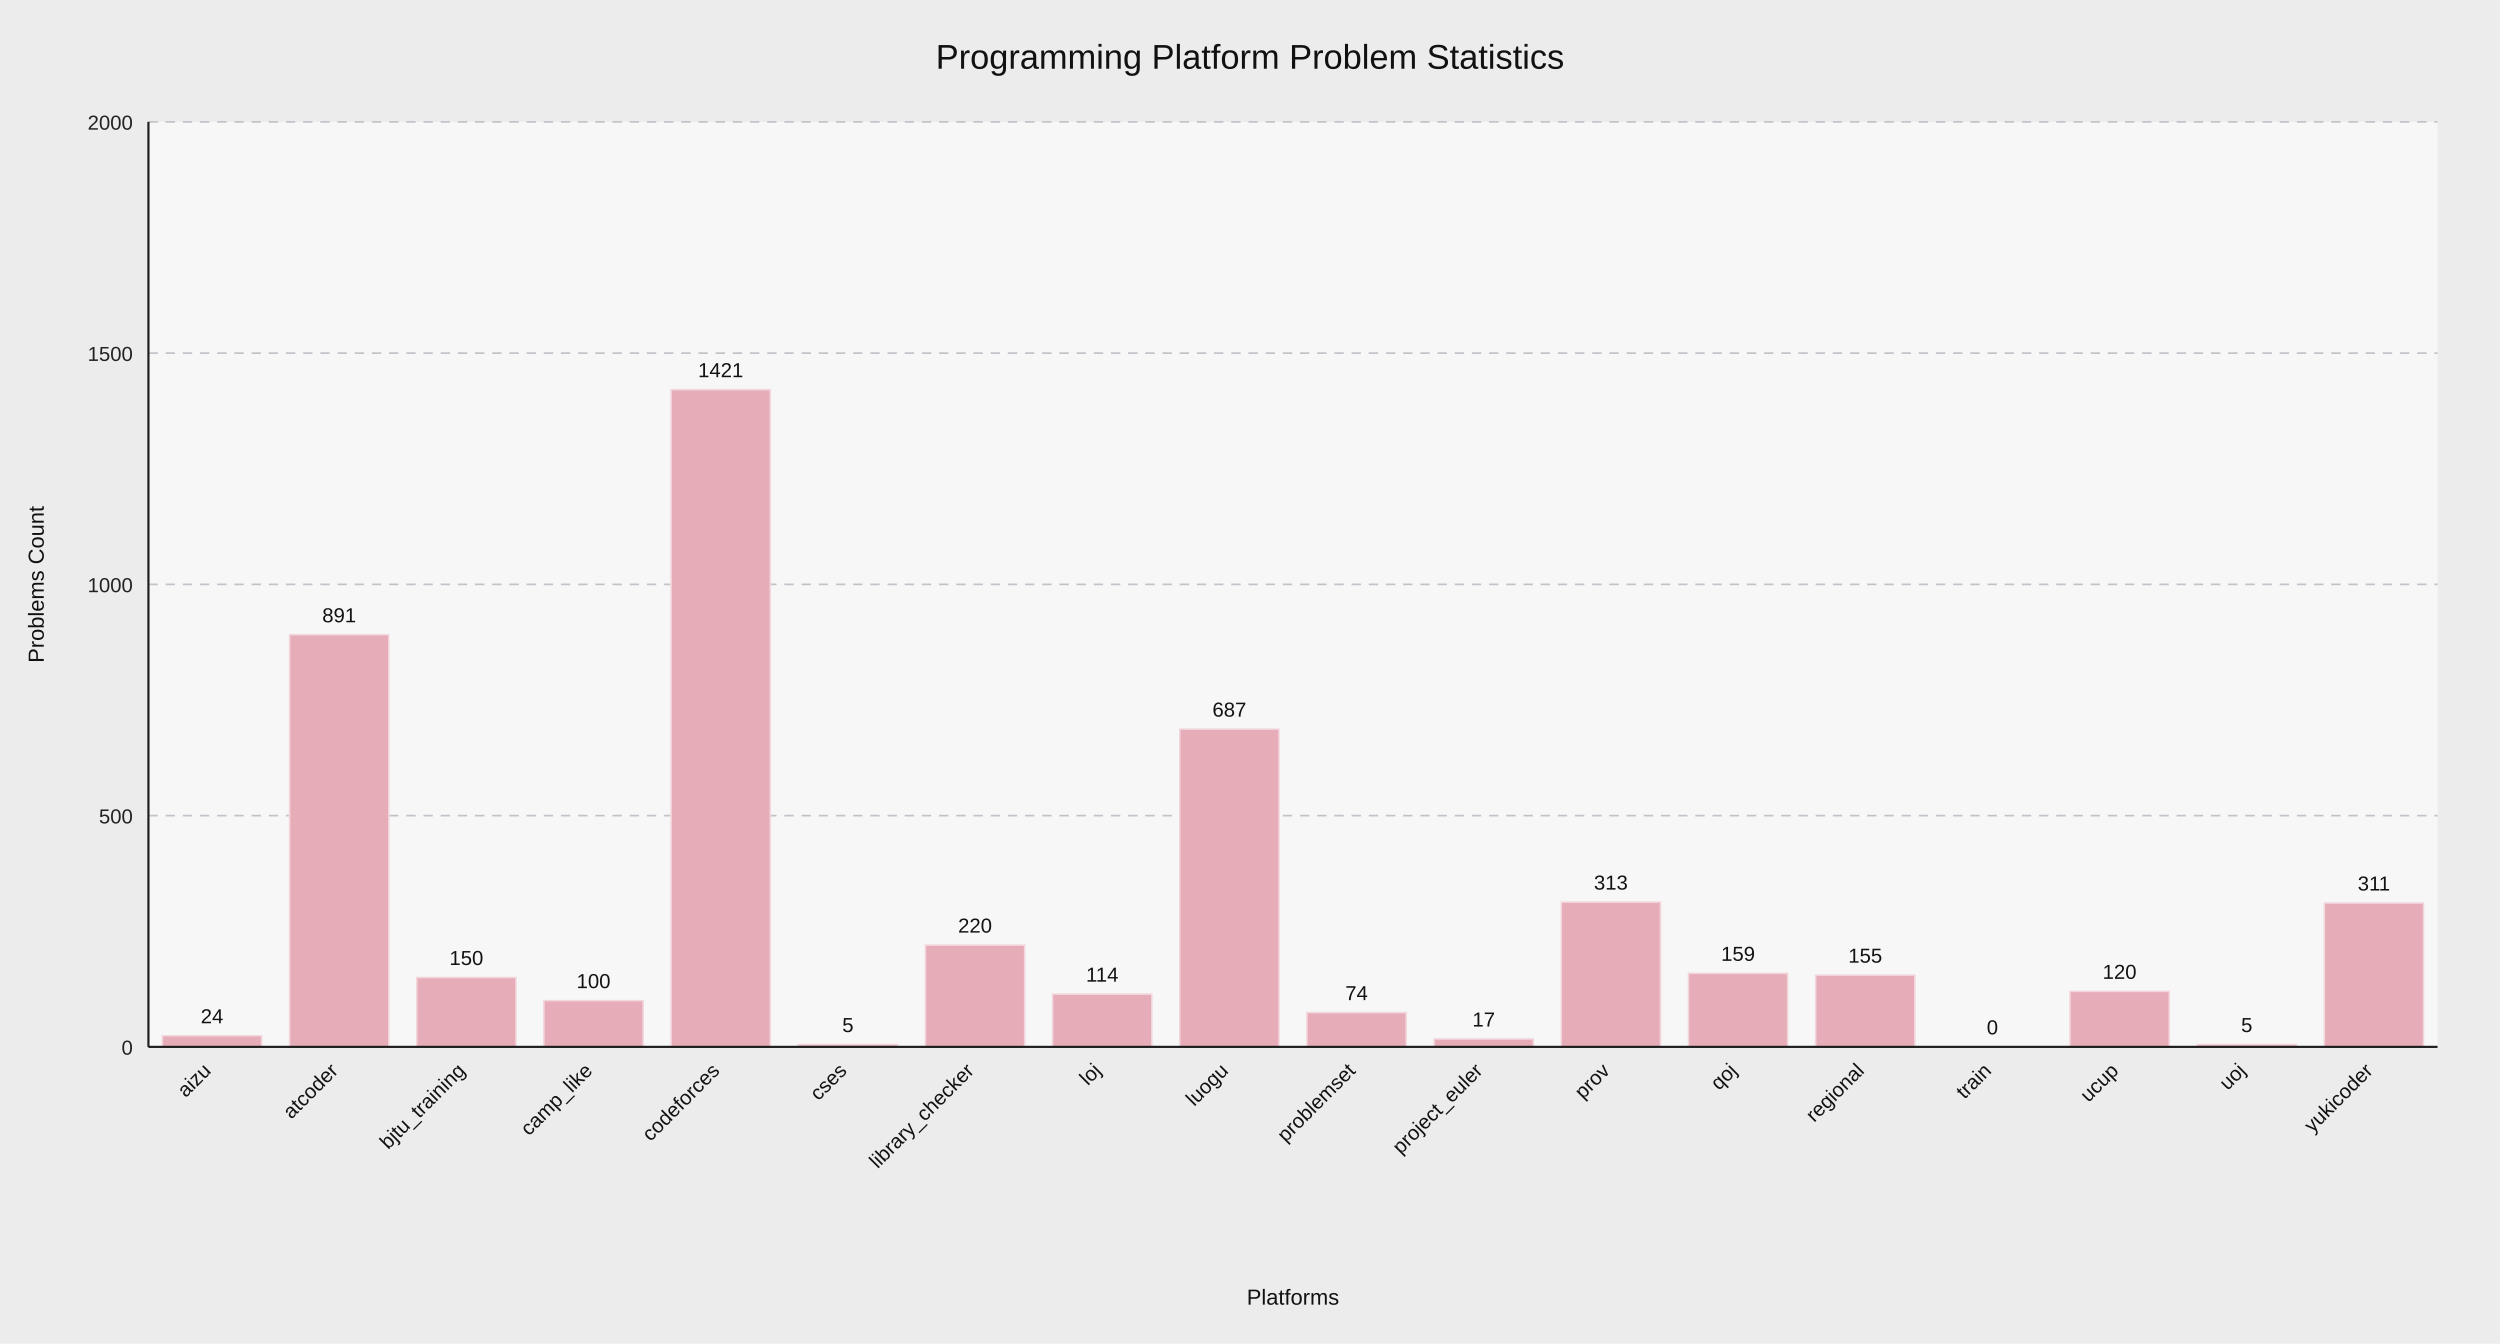
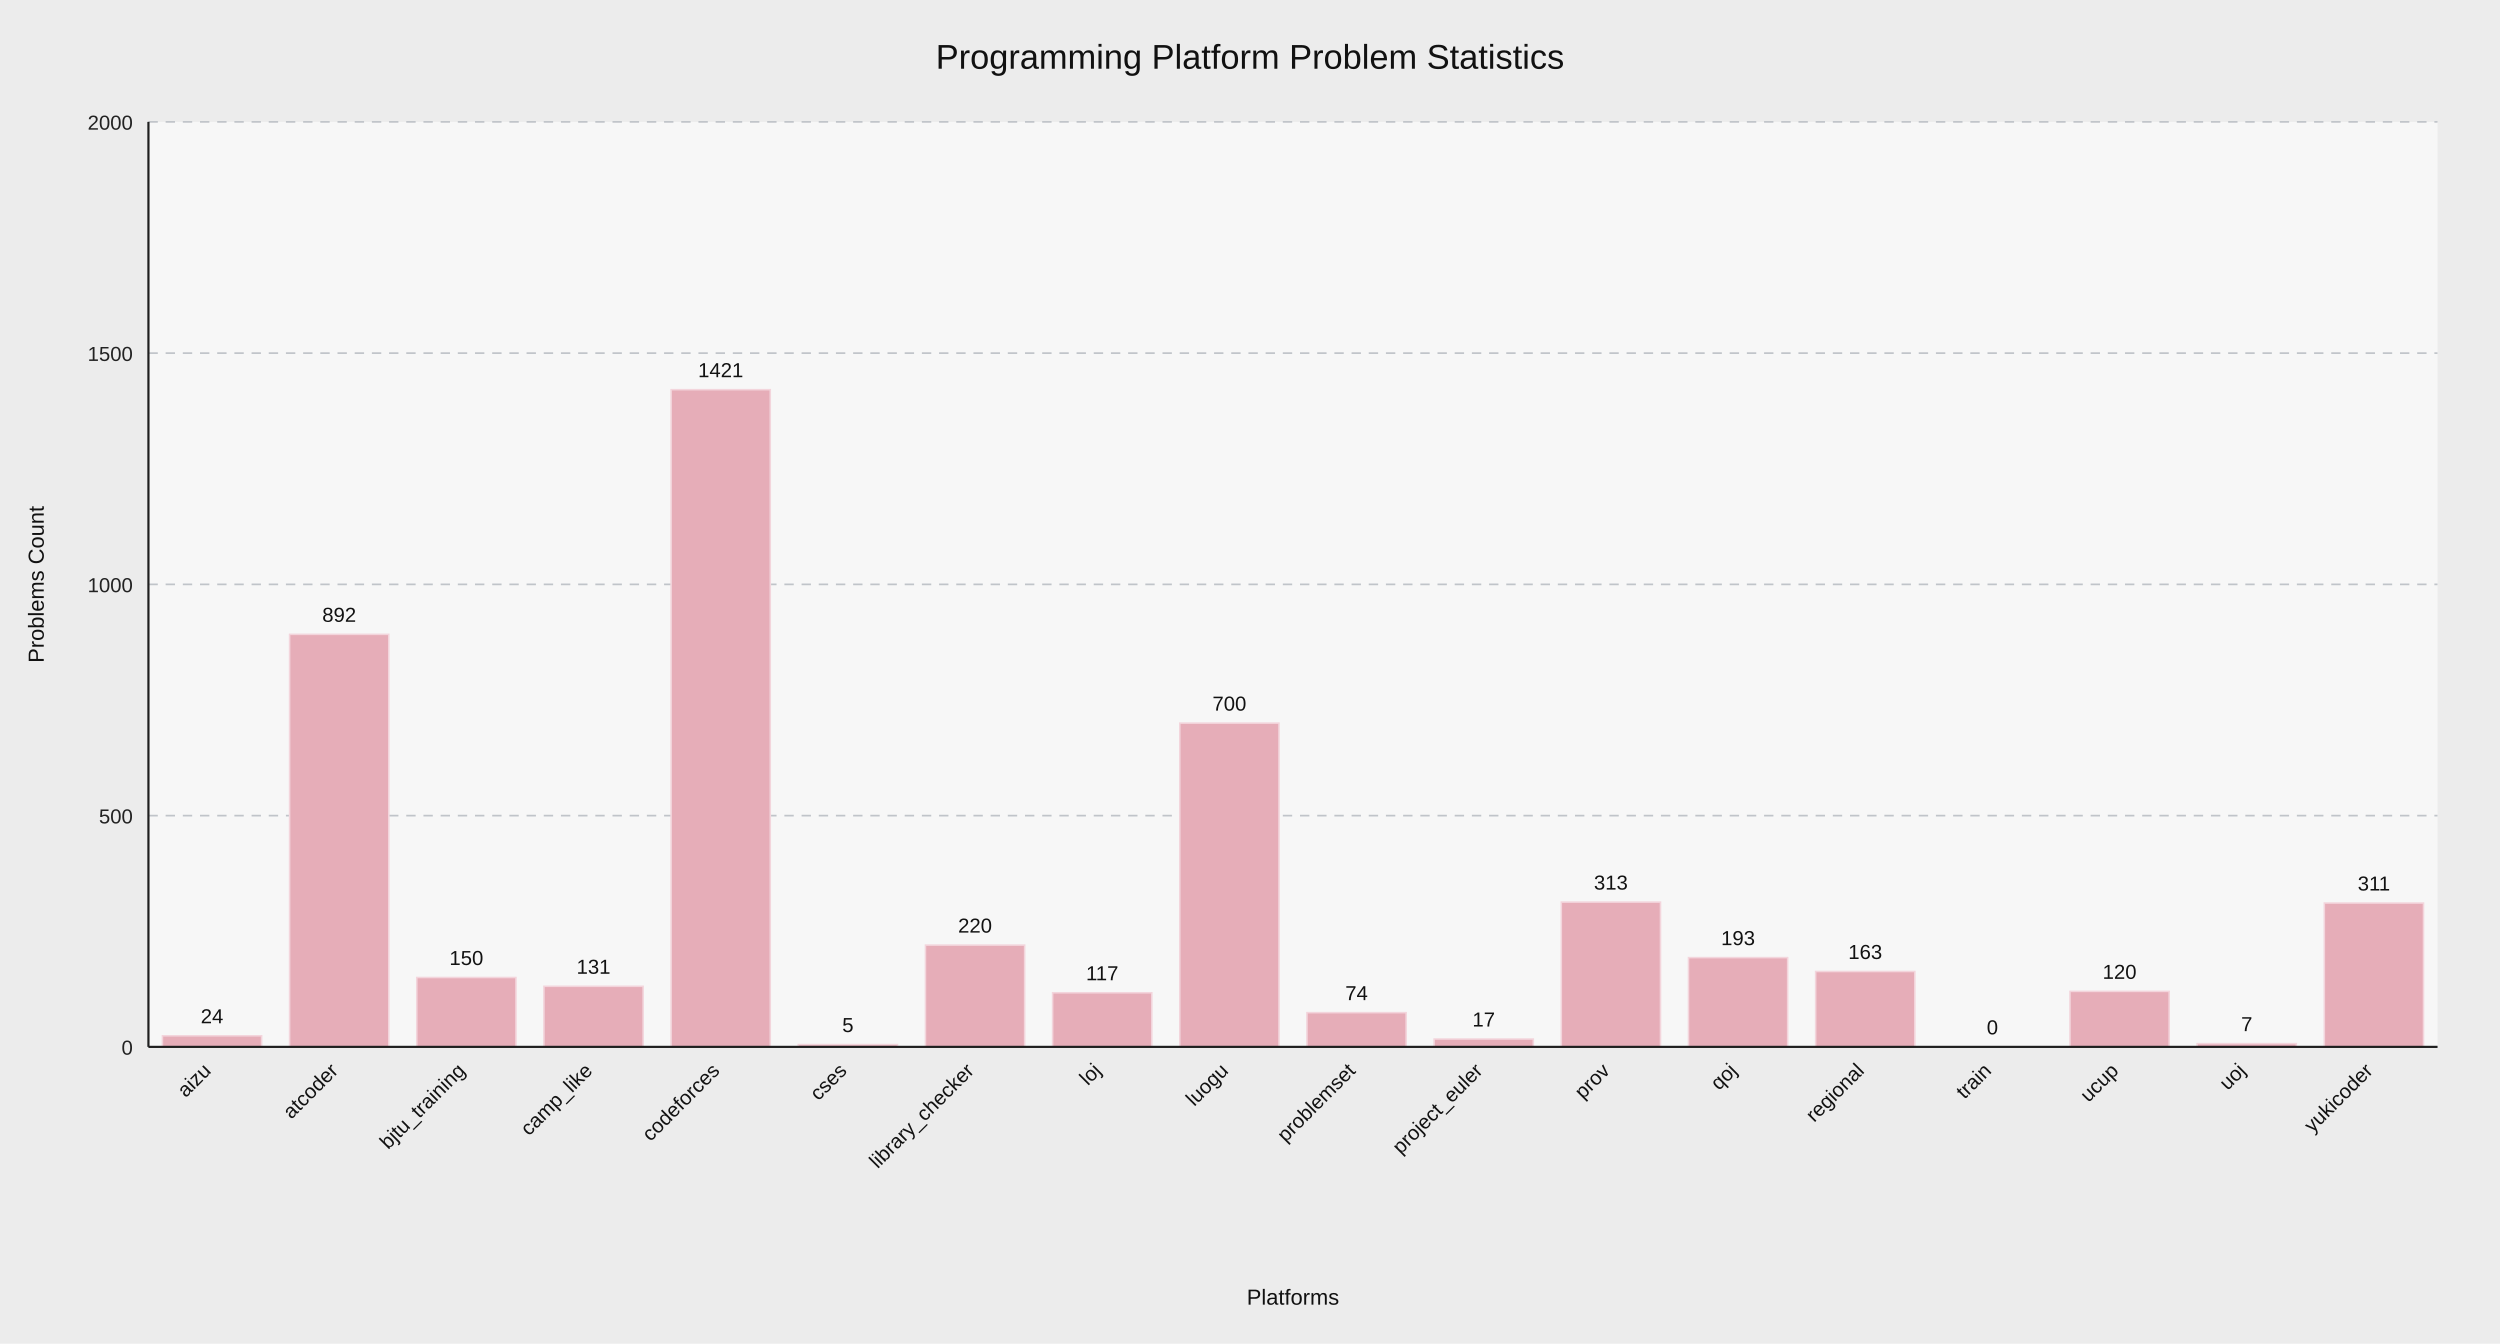
<svg xmlns="http://www.w3.org/2000/svg" width="1600" height="860" viewBox="0 0 1600 860">
  <rect x="0" y="0" width="1600" height="860" fill="#ececec" />
  <rect x="95" y="78" width="1465" height="592" fill="#f7f7f7" />
  <text x="800" y="44" text-anchor="middle" font-size="22" font-family="Segoe UI, Arial, sans-serif" fill="#111">Programming Platform Problem Statistics</text>
  <line x1="95" y1="670" x2="1560" y2="670" stroke="#c0c4c9" stroke-width="1.1" stroke-dasharray="6,5" />
  <text x="85" y="675" text-anchor="end" font-size="13" font-family="Segoe UI, Arial, sans-serif" fill="#222">0</text>
  <line x1="95" y1="522" x2="1560" y2="522" stroke="#c0c4c9" stroke-width="1.1" stroke-dasharray="6,5" />
  <text x="85" y="527" text-anchor="end" font-size="13" font-family="Segoe UI, Arial, sans-serif" fill="#222">500</text>
  <line x1="95" y1="374" x2="1560" y2="374" stroke="#c0c4c9" stroke-width="1.1" stroke-dasharray="6,5" />
  <text x="85" y="379" text-anchor="end" font-size="13" font-family="Segoe UI, Arial, sans-serif" fill="#222">1000</text>
  <line x1="95" y1="226" x2="1560" y2="226" stroke="#c0c4c9" stroke-width="1.1" stroke-dasharray="6,5" />
  <text x="85" y="231" text-anchor="end" font-size="13" font-family="Segoe UI, Arial, sans-serif" fill="#222">1500</text>
  <line x1="95" y1="78" x2="1560" y2="78" stroke="#c0c4c9" stroke-width="1.1" stroke-dasharray="6,5" />
  <text x="85" y="83" text-anchor="end" font-size="13" font-family="Segoe UI, Arial, sans-serif" fill="#222">2000</text>
  <rect x="103.953" y="662.896" width="63.483" height="7.104" fill="#e6adb8" stroke="#f3d5dc" stroke-width="1" />
  <text x="135.694" y="654.896" text-anchor="middle" font-size="13" font-family="Segoe UI, Arial, sans-serif" fill="#121212">24</text>
  <g transform="translate(135.694,686) rotate(-45)">
    <text text-anchor="end" font-size="13" font-family="Segoe UI, Arial, sans-serif" fill="#121212">aizu</text>
  </g>
-   <rect x="185.342" y="406.264" width="63.483" height="263.736" fill="#e6adb8" stroke="#f3d5dc" stroke-width="1" />
-   <text x="217.083" y="398.264" text-anchor="middle" font-size="13" font-family="Segoe UI, Arial, sans-serif" fill="#121212">891</text>
+   <rect x="185.342" y="405.968" width="63.483" height="264.032" fill="#e6adb8" stroke="#f3d5dc" stroke-width="1" />
+   <text x="217.083" y="397.968" text-anchor="middle" font-size="13" font-family="Segoe UI, Arial, sans-serif" fill="#121212">892</text>
  <g transform="translate(217.083,686) rotate(-45)">
    <text text-anchor="end" font-size="13" font-family="Segoe UI, Arial, sans-serif" fill="#121212">atcoder</text>
  </g>
  <rect x="266.731" y="625.6" width="63.483" height="44.4" fill="#e6adb8" stroke="#f3d5dc" stroke-width="1" />
  <text x="298.472" y="617.6" text-anchor="middle" font-size="13" font-family="Segoe UI, Arial, sans-serif" fill="#121212">150</text>
  <g transform="translate(298.472,686) rotate(-45)">
    <text text-anchor="end" font-size="13" font-family="Segoe UI, Arial, sans-serif" fill="#121212">bjtu_training</text>
  </g>
-   <rect x="348.119" y="640.4" width="63.483" height="29.6" fill="#e6adb8" stroke="#f3d5dc" stroke-width="1" />
-   <text x="379.861" y="632.4" text-anchor="middle" font-size="13" font-family="Segoe UI, Arial, sans-serif" fill="#121212">100</text>
+   <rect x="348.119" y="631.224" width="63.483" height="38.776" fill="#e6adb8" stroke="#f3d5dc" stroke-width="1" />
+   <text x="379.861" y="623.224" text-anchor="middle" font-size="13" font-family="Segoe UI, Arial, sans-serif" fill="#121212">131</text>
  <g transform="translate(379.861,686) rotate(-45)">
    <text text-anchor="end" font-size="13" font-family="Segoe UI, Arial, sans-serif" fill="#121212">camp_like</text>
  </g>
  <rect x="429.508" y="249.384" width="63.483" height="420.616" fill="#e6adb8" stroke="#f3d5dc" stroke-width="1" />
  <text x="461.25" y="241.384" text-anchor="middle" font-size="13" font-family="Segoe UI, Arial, sans-serif" fill="#121212">1421</text>
  <g transform="translate(461.25,686) rotate(-45)">
    <text text-anchor="end" font-size="13" font-family="Segoe UI, Arial, sans-serif" fill="#121212">codeforces</text>
  </g>
  <rect x="510.897" y="668.52" width="63.483" height="1.48" fill="#e6adb8" stroke="#f3d5dc" stroke-width="1" />
  <text x="542.639" y="660.52" text-anchor="middle" font-size="13" font-family="Segoe UI, Arial, sans-serif" fill="#121212">5</text>
  <g transform="translate(542.639,686) rotate(-45)">
    <text text-anchor="end" font-size="13" font-family="Segoe UI, Arial, sans-serif" fill="#121212">cses</text>
  </g>
  <rect x="592.286" y="604.88" width="63.483" height="65.12" fill="#e6adb8" stroke="#f3d5dc" stroke-width="1" />
  <text x="624.028" y="596.88" text-anchor="middle" font-size="13" font-family="Segoe UI, Arial, sans-serif" fill="#121212">220</text>
  <g transform="translate(624.028,686) rotate(-45)">
    <text text-anchor="end" font-size="13" font-family="Segoe UI, Arial, sans-serif" fill="#121212">library_checker</text>
  </g>
-   <rect x="673.675" y="636.256" width="63.483" height="33.744" fill="#e6adb8" stroke="#f3d5dc" stroke-width="1" />
-   <text x="705.417" y="628.256" text-anchor="middle" font-size="13" font-family="Segoe UI, Arial, sans-serif" fill="#121212">114</text>
+   <rect x="673.675" y="635.368" width="63.483" height="34.632" fill="#e6adb8" stroke="#f3d5dc" stroke-width="1" />
+   <text x="705.417" y="627.368" text-anchor="middle" font-size="13" font-family="Segoe UI, Arial, sans-serif" fill="#121212">117</text>
  <g transform="translate(705.417,686) rotate(-45)">
    <text text-anchor="end" font-size="13" font-family="Segoe UI, Arial, sans-serif" fill="#121212">loj</text>
  </g>
-   <rect x="755.064" y="466.648" width="63.483" height="203.352" fill="#e6adb8" stroke="#f3d5dc" stroke-width="1" />
-   <text x="786.806" y="458.648" text-anchor="middle" font-size="13" font-family="Segoe UI, Arial, sans-serif" fill="#121212">687</text>
+   <rect x="755.064" y="462.8" width="63.483" height="207.2" fill="#e6adb8" stroke="#f3d5dc" stroke-width="1" />
+   <text x="786.806" y="454.8" text-anchor="middle" font-size="13" font-family="Segoe UI, Arial, sans-serif" fill="#121212">700</text>
  <g transform="translate(786.806,686) rotate(-45)">
    <text text-anchor="end" font-size="13" font-family="Segoe UI, Arial, sans-serif" fill="#121212">luogu</text>
  </g>
  <rect x="836.453" y="648.096" width="63.483" height="21.904" fill="#e6adb8" stroke="#f3d5dc" stroke-width="1" />
  <text x="868.194" y="640.096" text-anchor="middle" font-size="13" font-family="Segoe UI, Arial, sans-serif" fill="#121212">74</text>
  <g transform="translate(868.194,686) rotate(-45)">
    <text text-anchor="end" font-size="13" font-family="Segoe UI, Arial, sans-serif" fill="#121212">problemset</text>
  </g>
  <rect x="917.842" y="664.968" width="63.483" height="5.032" fill="#e6adb8" stroke="#f3d5dc" stroke-width="1" />
  <text x="949.583" y="656.968" text-anchor="middle" font-size="13" font-family="Segoe UI, Arial, sans-serif" fill="#121212">17</text>
  <g transform="translate(949.583,686) rotate(-45)">
    <text text-anchor="end" font-size="13" font-family="Segoe UI, Arial, sans-serif" fill="#121212">project_euler</text>
  </g>
  <rect x="999.231" y="577.352" width="63.483" height="92.648" fill="#e6adb8" stroke="#f3d5dc" stroke-width="1" />
  <text x="1030.97" y="569.352" text-anchor="middle" font-size="13" font-family="Segoe UI, Arial, sans-serif" fill="#121212">313</text>
  <g transform="translate(1030.97,686) rotate(-45)">
    <text text-anchor="end" font-size="13" font-family="Segoe UI, Arial, sans-serif" fill="#121212">prov</text>
  </g>
-   <rect x="1080.62" y="622.936" width="63.483" height="47.064" fill="#e6adb8" stroke="#f3d5dc" stroke-width="1" />
-   <text x="1112.36" y="614.936" text-anchor="middle" font-size="13" font-family="Segoe UI, Arial, sans-serif" fill="#121212">159</text>
+   <rect x="1080.62" y="612.872" width="63.483" height="57.128" fill="#e6adb8" stroke="#f3d5dc" stroke-width="1" />
+   <text x="1112.36" y="604.872" text-anchor="middle" font-size="13" font-family="Segoe UI, Arial, sans-serif" fill="#121212">193</text>
  <g transform="translate(1112.36,686) rotate(-45)">
    <text text-anchor="end" font-size="13" font-family="Segoe UI, Arial, sans-serif" fill="#121212">qoj</text>
  </g>
-   <rect x="1162.01" y="624.12" width="63.483" height="45.88" fill="#e6adb8" stroke="#f3d5dc" stroke-width="1" />
-   <text x="1193.75" y="616.12" text-anchor="middle" font-size="13" font-family="Segoe UI, Arial, sans-serif" fill="#121212">155</text>
+   <rect x="1162.01" y="621.752" width="63.483" height="48.248" fill="#e6adb8" stroke="#f3d5dc" stroke-width="1" />
+   <text x="1193.75" y="613.752" text-anchor="middle" font-size="13" font-family="Segoe UI, Arial, sans-serif" fill="#121212">163</text>
  <g transform="translate(1193.75,686) rotate(-45)">
    <text text-anchor="end" font-size="13" font-family="Segoe UI, Arial, sans-serif" fill="#121212">regional</text>
  </g>
  <rect x="1243.4" y="670" width="63.483" height="0" fill="#e6adb8" stroke="#f3d5dc" stroke-width="1" />
  <text x="1275.14" y="662" text-anchor="middle" font-size="13" font-family="Segoe UI, Arial, sans-serif" fill="#121212">0</text>
  <g transform="translate(1275.14,686) rotate(-45)">
    <text text-anchor="end" font-size="13" font-family="Segoe UI, Arial, sans-serif" fill="#121212">train</text>
  </g>
  <rect x="1324.79" y="634.48" width="63.483" height="35.52" fill="#e6adb8" stroke="#f3d5dc" stroke-width="1" />
  <text x="1356.53" y="626.48" text-anchor="middle" font-size="13" font-family="Segoe UI, Arial, sans-serif" fill="#121212">120</text>
  <g transform="translate(1356.53,686) rotate(-45)">
    <text text-anchor="end" font-size="13" font-family="Segoe UI, Arial, sans-serif" fill="#121212">ucup</text>
  </g>
-   <rect x="1406.17" y="668.52" width="63.483" height="1.48" fill="#e6adb8" stroke="#f3d5dc" stroke-width="1" />
-   <text x="1437.92" y="660.52" text-anchor="middle" font-size="13" font-family="Segoe UI, Arial, sans-serif" fill="#121212">5</text>
+   <rect x="1406.17" y="667.928" width="63.483" height="2.072" fill="#e6adb8" stroke="#f3d5dc" stroke-width="1" />
+   <text x="1437.92" y="659.928" text-anchor="middle" font-size="13" font-family="Segoe UI, Arial, sans-serif" fill="#121212">7</text>
  <g transform="translate(1437.92,686) rotate(-45)">
    <text text-anchor="end" font-size="13" font-family="Segoe UI, Arial, sans-serif" fill="#121212">uoj</text>
  </g>
  <rect x="1487.56" y="577.944" width="63.483" height="92.056" fill="#e6adb8" stroke="#f3d5dc" stroke-width="1" />
  <text x="1519.31" y="569.944" text-anchor="middle" font-size="13" font-family="Segoe UI, Arial, sans-serif" fill="#121212">311</text>
  <g transform="translate(1519.31,686) rotate(-45)">
    <text text-anchor="end" font-size="13" font-family="Segoe UI, Arial, sans-serif" fill="#121212">yukicoder</text>
  </g>
  <line x1="95" y1="78" x2="95" y2="670" stroke="#1f1f1f" stroke-width="1.4" />
  <line x1="95" y1="670" x2="1560" y2="670" stroke="#1f1f1f" stroke-width="1.4" />
  <text x="827.5" y="835" text-anchor="middle" font-size="14" font-family="Segoe UI, Arial, sans-serif" fill="#111">Platforms</text>
  <g transform="translate(28,374) rotate(-90)">
    <text text-anchor="middle" font-size="14" font-family="Segoe UI, Arial, sans-serif" fill="#111">Problems Count</text>
  </g>
</svg>
